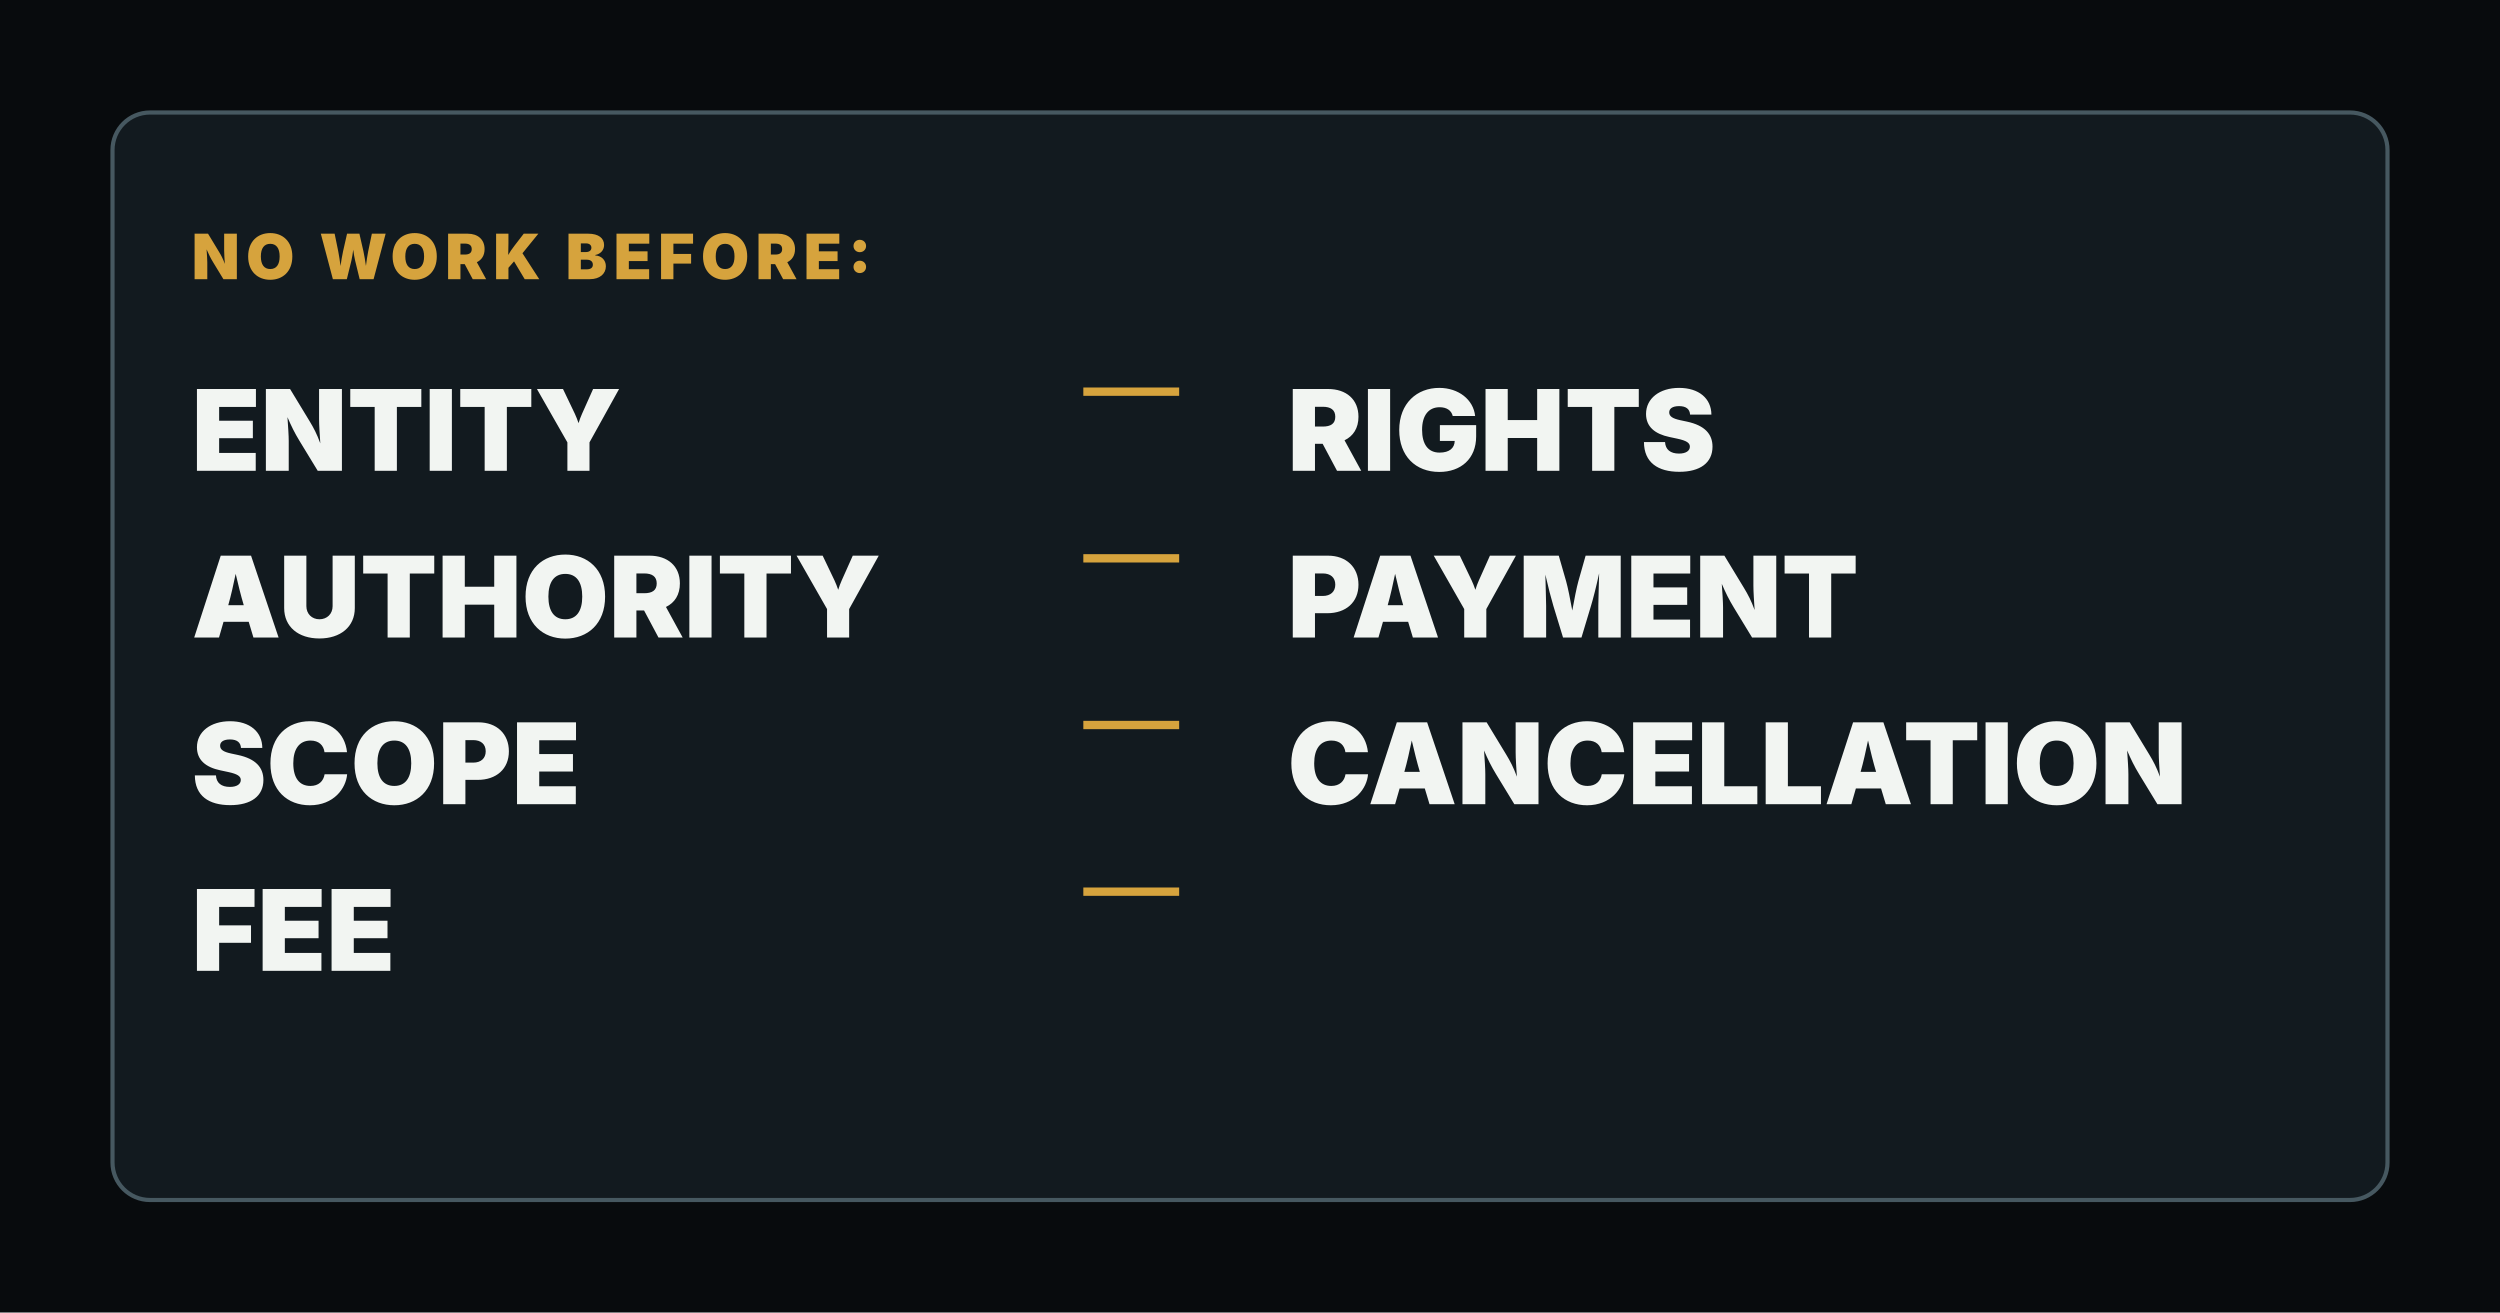
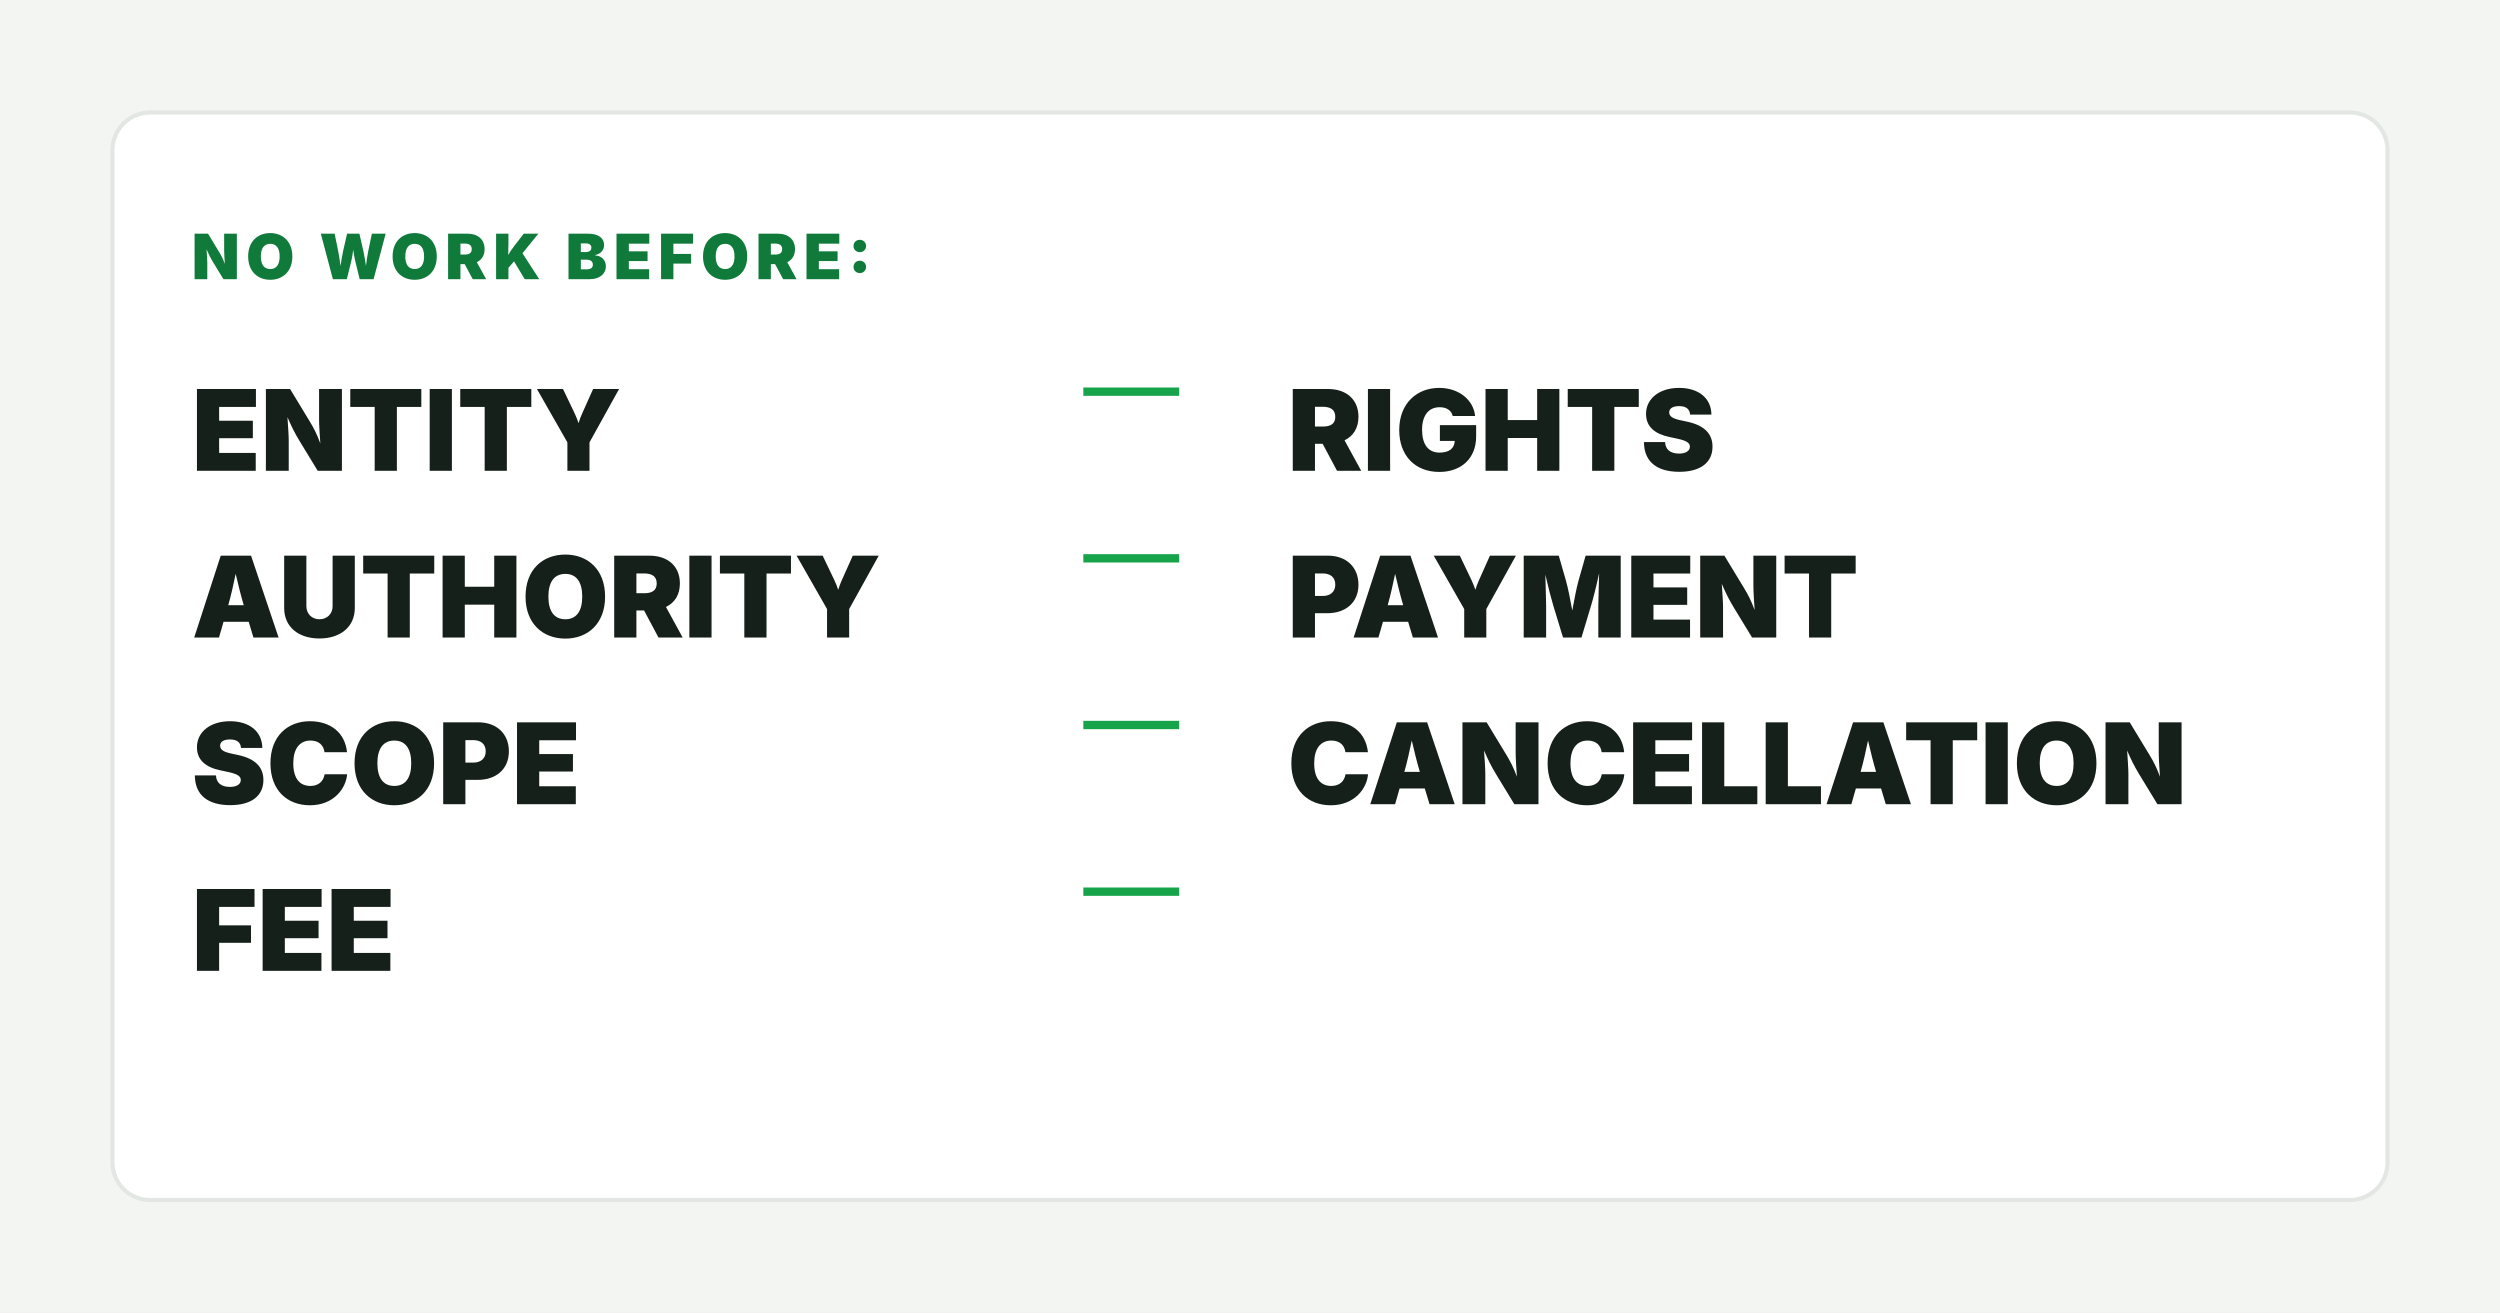
<svg xmlns="http://www.w3.org/2000/svg" width="1200" height="630" viewBox="0 0 1200 630" role="img" aria-labelledby="title desc">
-   <rect width="1200" height="630" fill="#080b0d" />
-   <rect x="54" y="54" width="1092" height="522" rx="18" fill="#121a1f" stroke="#465860" stroke-width="2" />
-   <text x="92" y="134" fill="#d6a33d" font-family="Inter, Arial, sans-serif" font-size="30" font-weight="900" letter-spacing="3">NO WORK BEFORE:</text>
-   <g font-family="Inter, Arial, sans-serif" font-size="54" font-weight="900" fill="#f2f5f2">
+   <rect width="1200" height="630" fill="#f3f5f2" />
+   <rect x="54" y="54" width="1092" height="522" rx="18" fill="#ffffff" stroke="#e3e7e3" stroke-width="2" />
+   <text x="92" y="134" fill="#0f7a3a" font-family="Inter, Arial, sans-serif" font-size="30" font-weight="900" letter-spacing="3">NO WORK BEFORE:</text>
+   <g font-family="Inter, Arial, sans-serif" font-size="54" font-weight="900" fill="#16201a">
    <text x="92" y="226">ENTITY</text>
    <text x="92" y="306">AUTHORITY</text>
    <text x="92" y="386">SCOPE</text>
    <text x="92" y="466">FEE</text>
  </g>
-   <g font-family="Inter, Arial, sans-serif" font-size="54" font-weight="900" fill="#f2f5f2">
+   <g font-family="Inter, Arial, sans-serif" font-size="54" font-weight="900" fill="#16201a">
    <text x="618" y="226">RIGHTS</text>
    <text x="618" y="306">PAYMENT</text>
    <text x="618" y="386">CANCELLATION</text>
  </g>
-   <g stroke="#d6a33d" stroke-width="4">
+   <g stroke="#16a34a" stroke-width="4">
    <path d="M520 188h46" />
    <path d="M520 268h46" />
    <path d="M520 348h46" />
    <path d="M520 428h46" />
  </g>
</svg>
